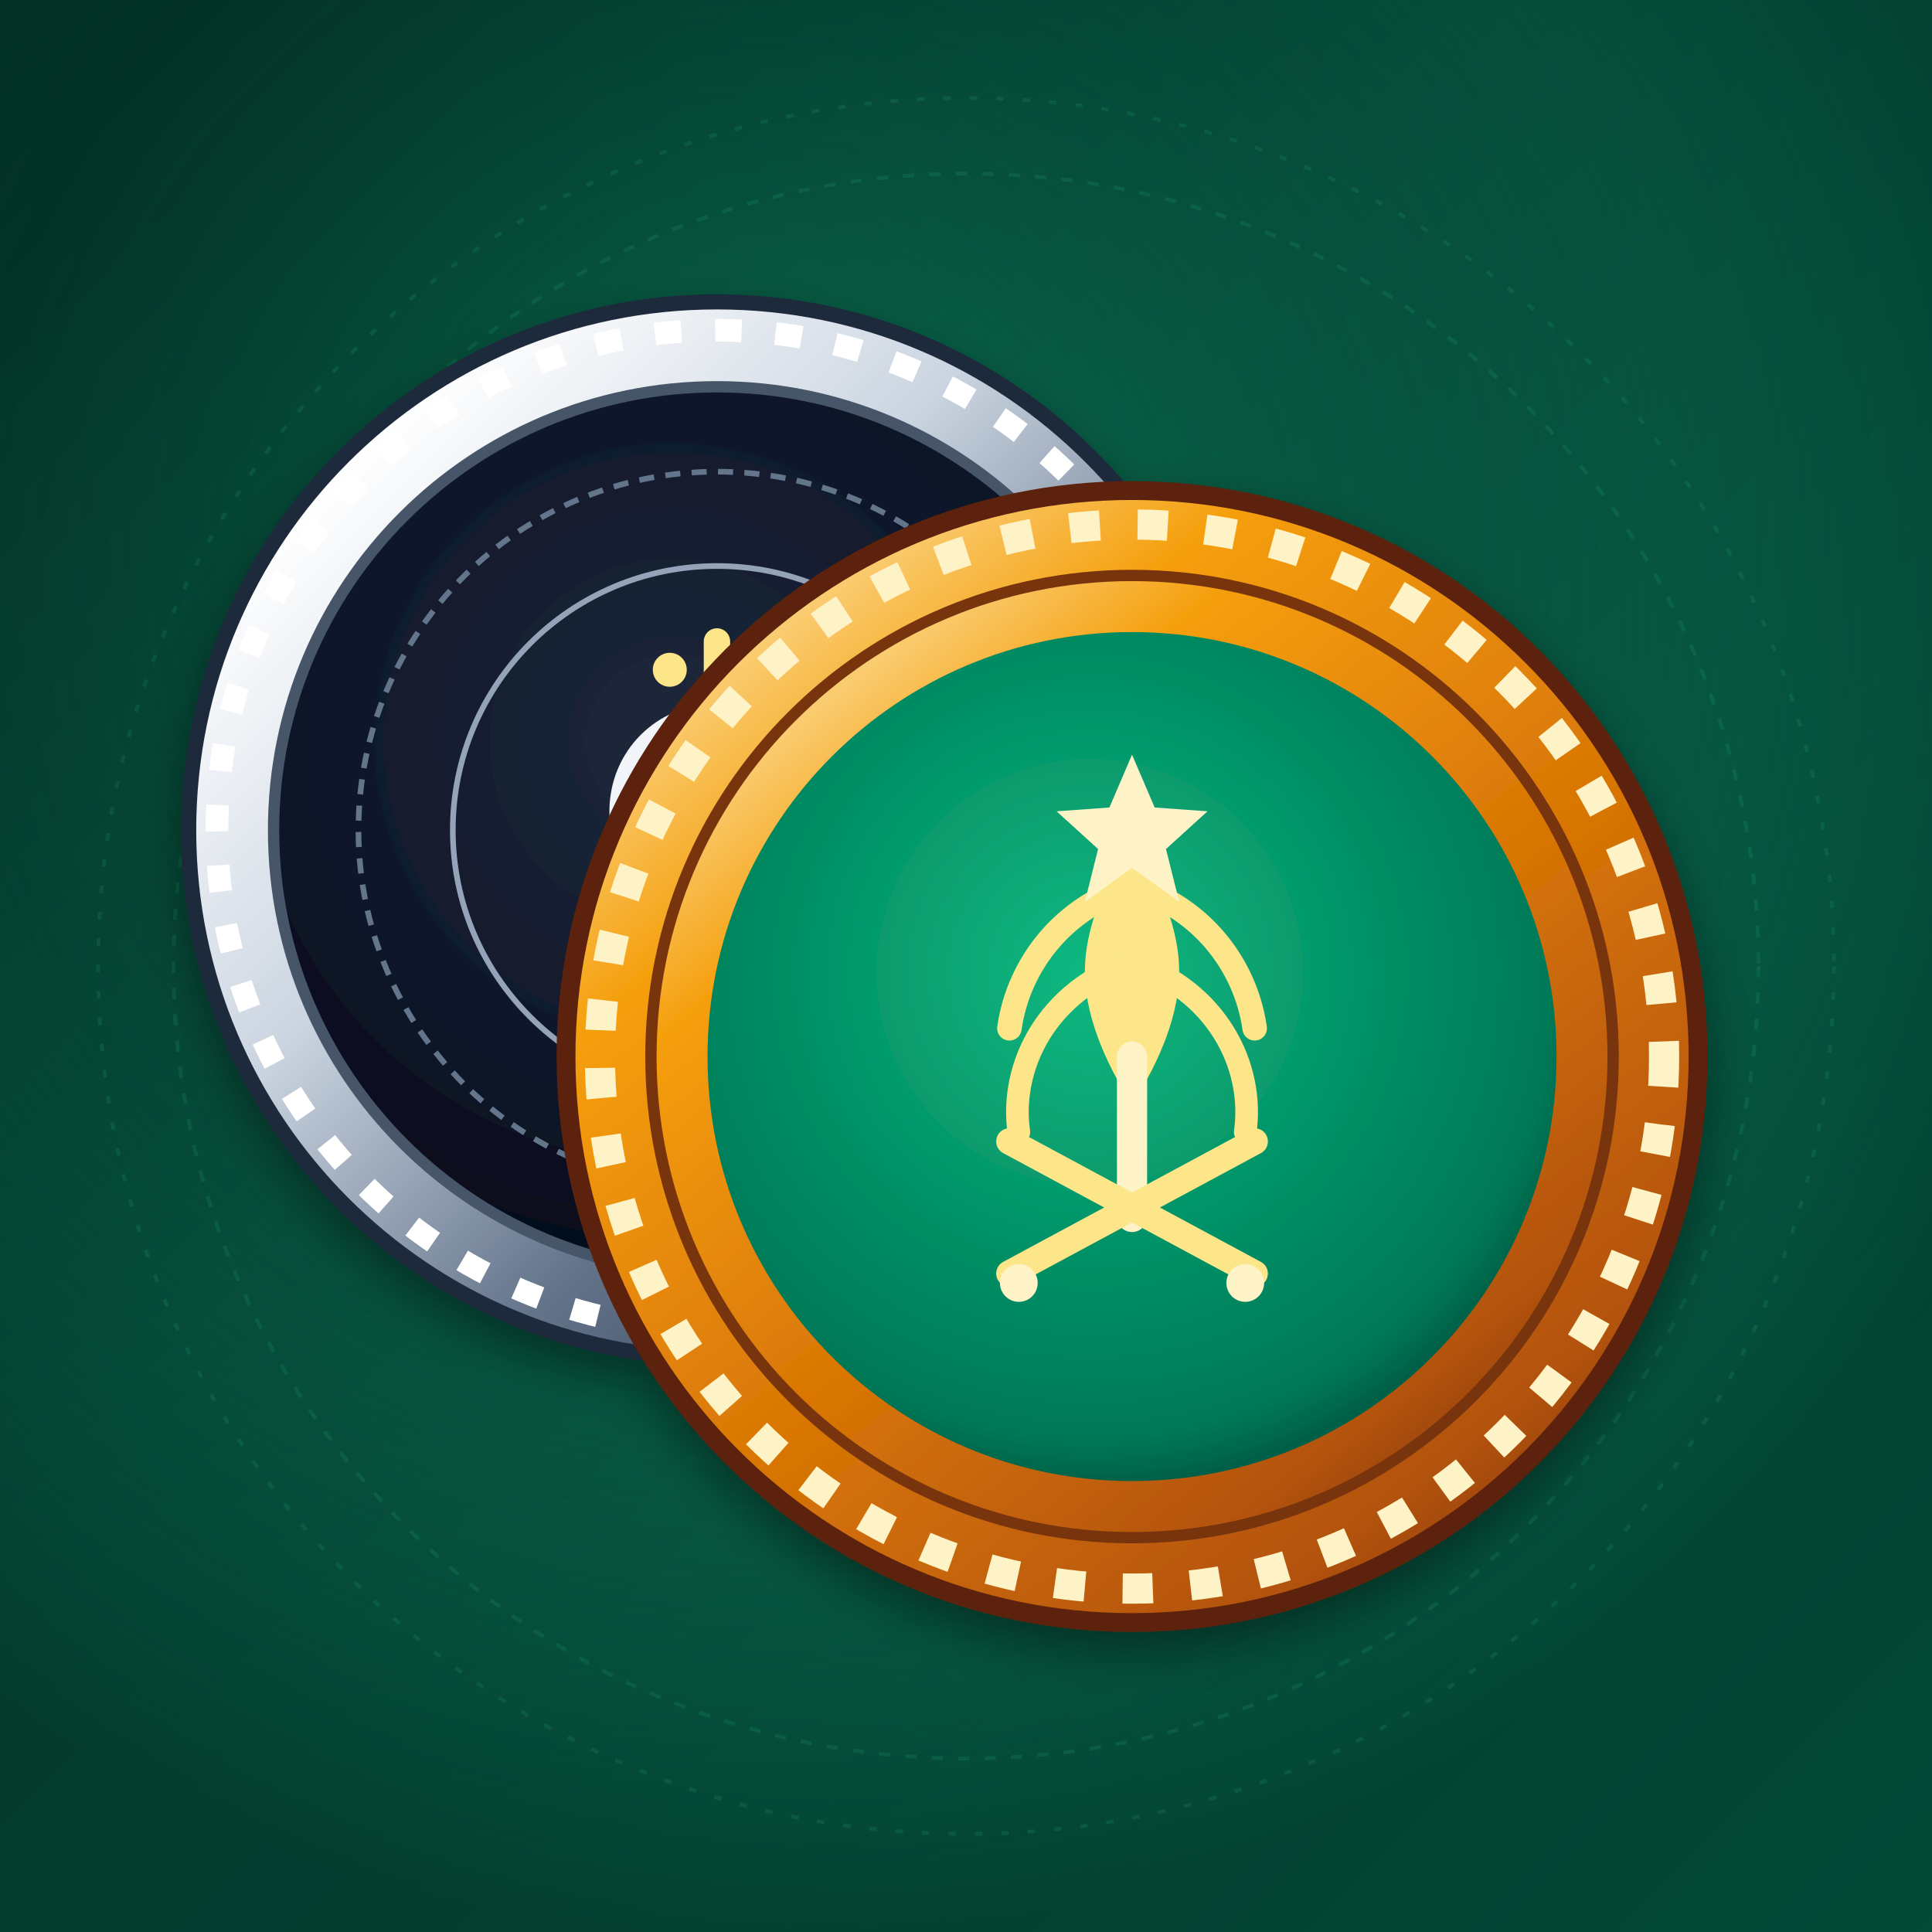
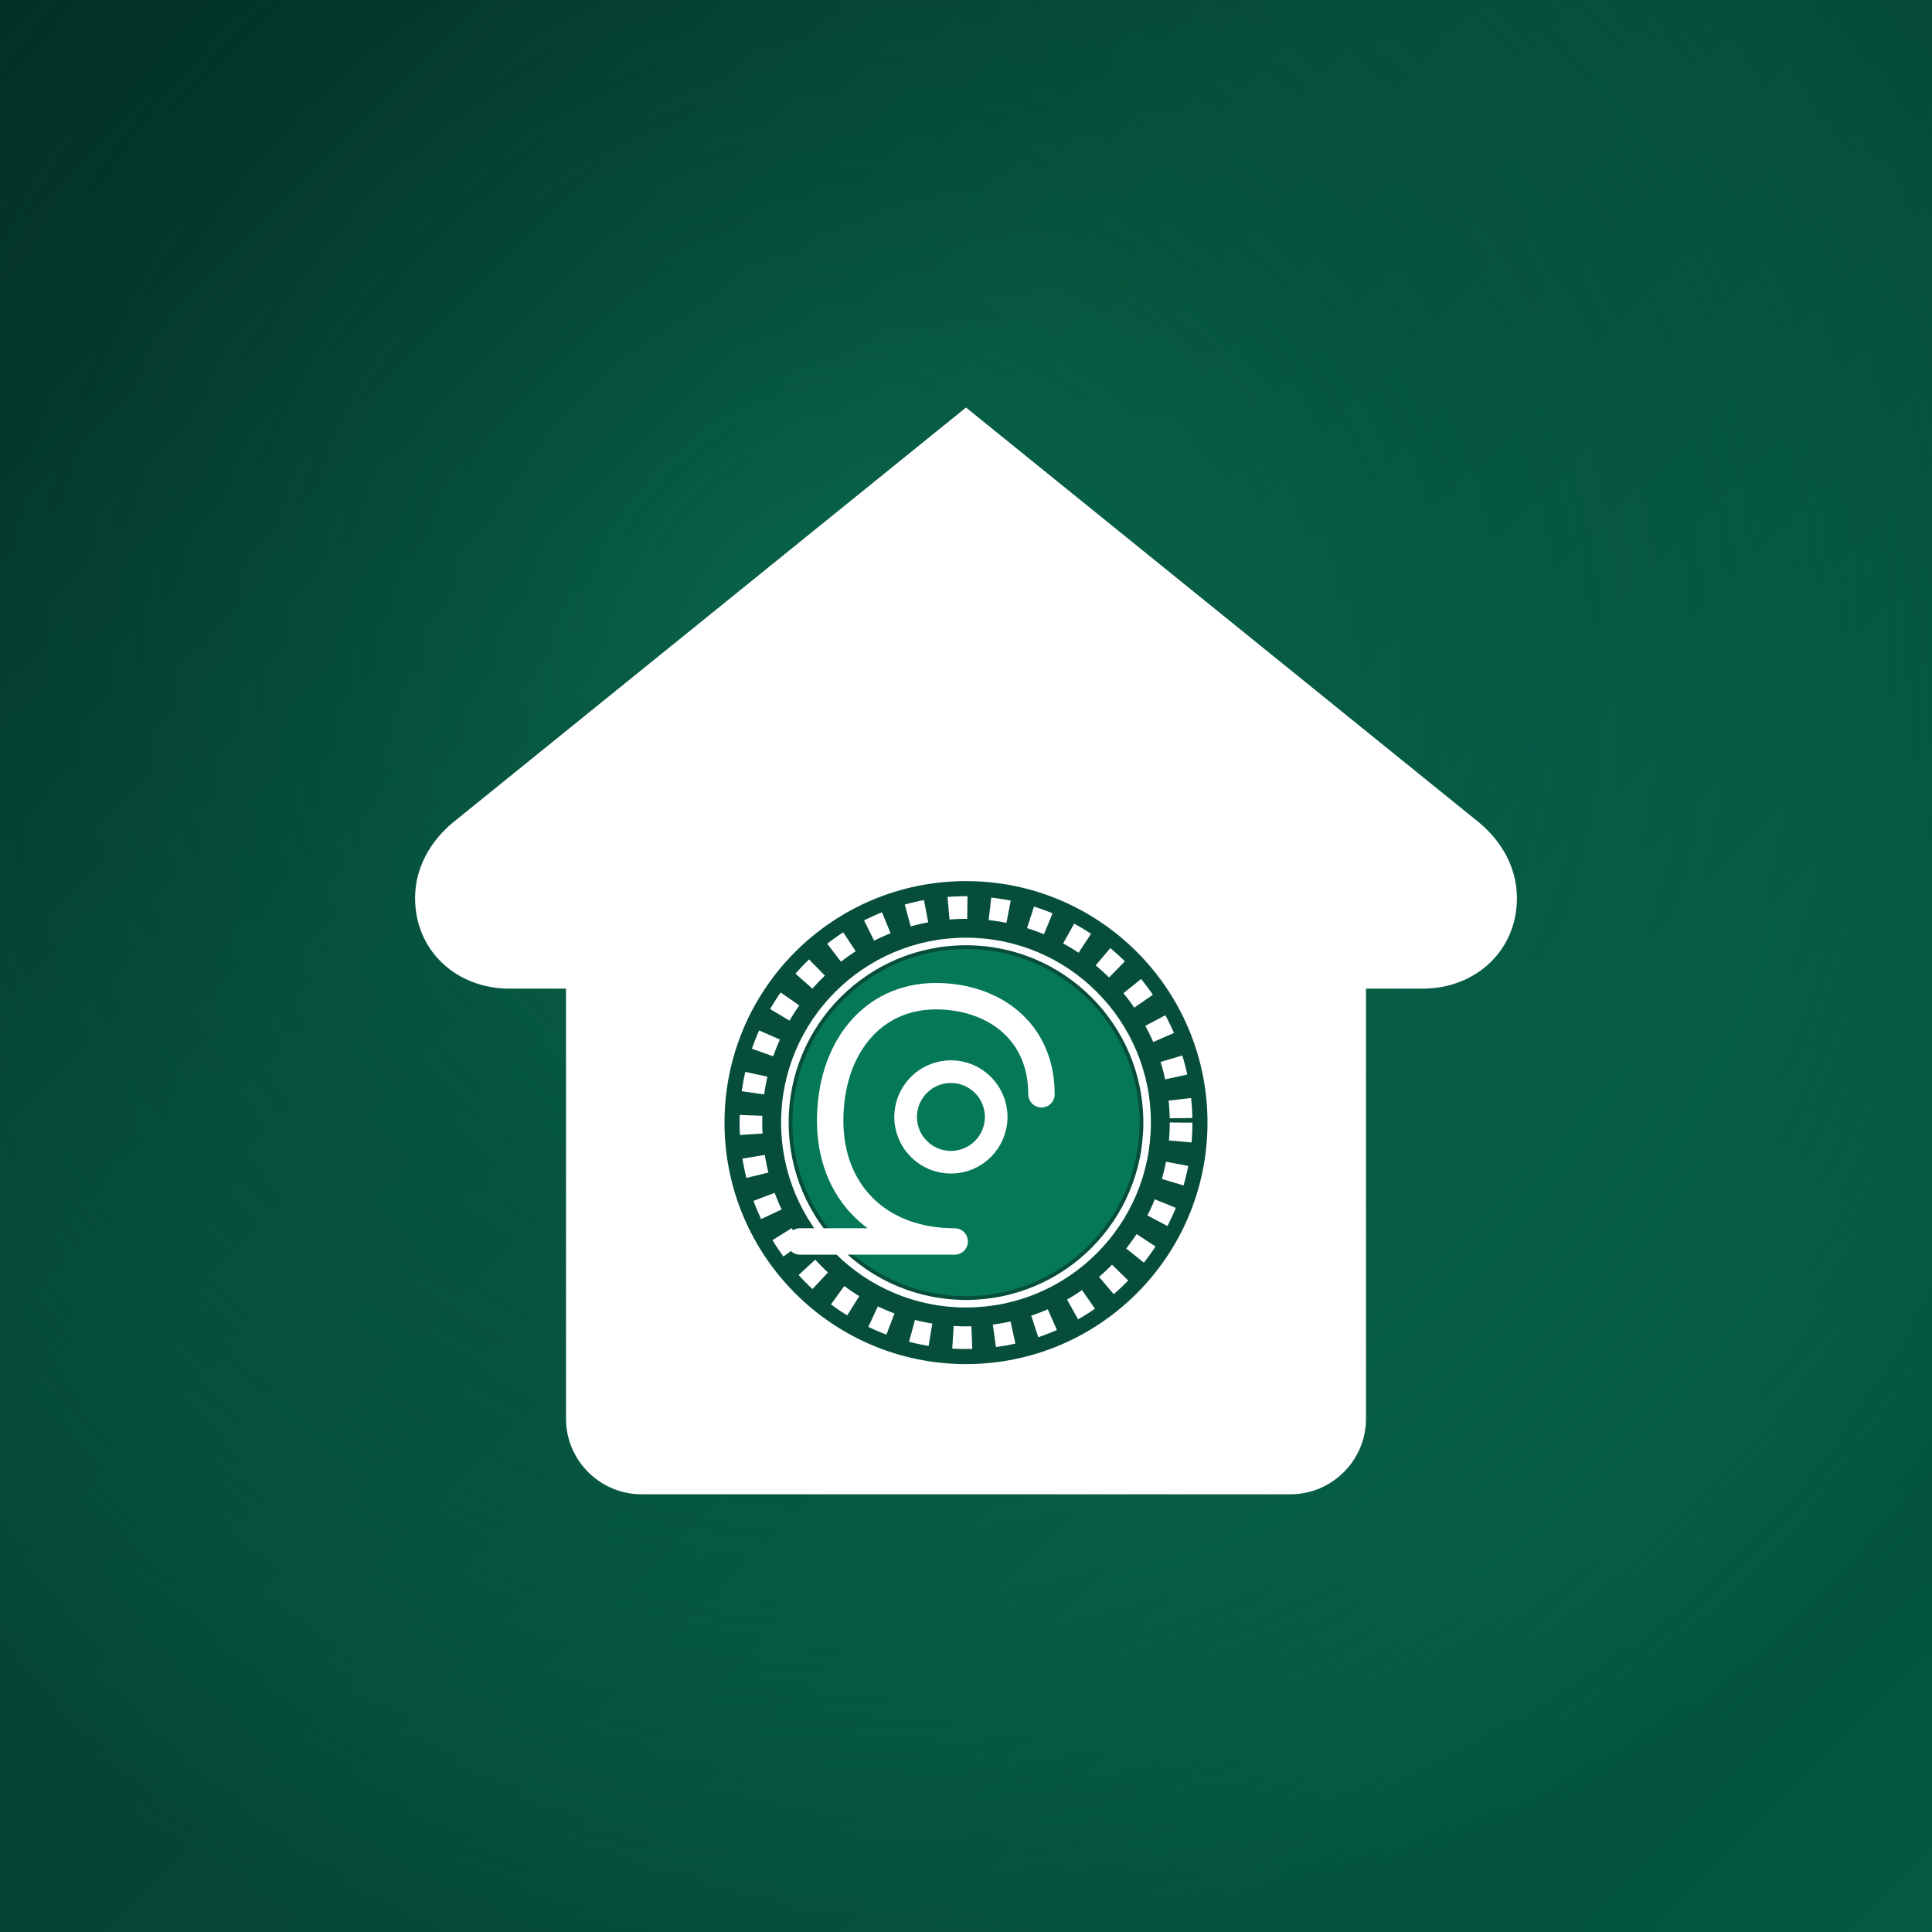
<svg xmlns="http://www.w3.org/2000/svg" viewBox="0 0 1024 1024" width="1024" height="1024">
  <defs>
    <linearGradient id="bgCanvas" x1="0%" y1="0%" x2="100%" y2="100%">
      <stop offset="0%" stop-color="#022c22" />
-       <stop offset="40%" stop-color="#064E3B" />
+       <stop offset="35%" stop-color="#064E3B" />
      <stop offset="75%" stop-color="#065F46" />
      <stop offset="100%" stop-color="#047857" />
    </linearGradient>
-     <radialGradient id="ambientLight" cx="40%" cy="30%" r="70%">
-       <stop offset="0%" stop-color="#10B981" stop-opacity="0.35" />
-       <stop offset="60%" stop-color="#064E3B" stop-opacity="0.05" />
-       <stop offset="100%" stop-color="#022c22" stop-opacity="0.6" />
+     <radialGradient id="ambientLight" cx="45%" cy="35%" r="70%">
+       <stop offset="0%" stop-color="#10B981" stop-opacity="0.25" />
+       <stop offset="65%" stop-color="#064E3B" stop-opacity="0.05" />
+       <stop offset="100%" stop-color="#022c22" stop-opacity="0.4" />
    </radialGradient>
-     <linearGradient id="goldRim" x1="10%" y1="0%" x2="90%" y2="100%">
-       <stop offset="0%" stop-color="#FEF3C7" />
-       <stop offset="25%" stop-color="#F59E0B" />
-       <stop offset="55%" stop-color="#D97706" />
-       <stop offset="85%" stop-color="#B45309" />
-       <stop offset="100%" stop-color="#78350F" />
-     </linearGradient>
-     <radialGradient id="emeraldCore" cx="45%" cy="40%" r="65%">
-       <stop offset="0%" stop-color="#10B981" />
-       <stop offset="45%" stop-color="#059669" />
-       <stop offset="85%" stop-color="#047857" />
-       <stop offset="100%" stop-color="#064E3B" />
-     </radialGradient>
-     <linearGradient id="platinumRim" x1="15%" y1="15%" x2="85%" y2="85%">
-       <stop offset="0%" stop-color="#FFFFFF" />
-       <stop offset="35%" stop-color="#CBD5E1" />
-       <stop offset="70%" stop-color="#64748B" />
-       <stop offset="100%" stop-color="#334155" />
-     </linearGradient>
-     <radialGradient id="qirshFace" cx="45%" cy="40%" r="65%">
-       <stop offset="0%" stop-color="#1E293B" />
-       <stop offset="60%" stop-color="#0F172A" />
-       <stop offset="100%" stop-color="#020617" />
-     </radialGradient>
-     <filter id="coinDepth" x="-20%" y="-20%" width="140%" height="140%">
-       <feDropShadow dx="0" dy="28" stdDeviation="32" flood-color="#01140e" flood-opacity="0.6" />
-       <feDropShadow dx="0" dy="10" stdDeviation="12" flood-color="#000000" flood-opacity="0.4" />
-     </filter>
-     <filter id="softGlow" x="-30%" y="-30%" width="160%" height="160%">
-       <feGaussianBlur stdDeviation="16" result="blur" />
-       <feComposite in="SourceGraphic" in2="blur" operator="over" />
-     </filter>
  </defs>
  <rect width="1024" height="1024" fill="url(#bgCanvas)" />
  <rect width="1024" height="1024" fill="url(#ambientLight)" />
-   <g opacity="0.12" stroke="#34D399" stroke-width="2">
-     <circle cx="512" cy="512" r="420" fill="none" stroke-dasharray="6 8" />
-     <circle cx="512" cy="512" r="460" fill="none" stroke-dasharray="4 10" />
-   </g>
-   <g filter="url(#coinDepth)">
-     <g transform="translate(380, 440)">
-       <circle cx="0" cy="0" r="280" fill="url(#platinumRim)" stroke="#1E293B" stroke-width="8" />
-       <circle cx="0" cy="0" r="265" fill="none" stroke="#FFFFFF" stroke-width="12" stroke-dasharray="14 18" />
-       <circle cx="0" cy="0" r="235" fill="url(#qirshFace)" stroke="#475569" stroke-width="6" />
-       <circle cx="0" cy="0" r="190" fill="none" stroke="#64748B" stroke-width="3" stroke-dasharray="8 6" />
-       <circle cx="0" cy="0" r="140" fill="none" stroke="#94A3B8" stroke-width="3" />
-       <path d="M-50 -10 C-50 -38 -28 -60 0 -60 C28 -60 50 -38 50 -10 C50 18 28 40 0 40 C-28 40 -50 18 -50 -10 Z" fill="none" stroke="#F1F5F9" stroke-width="14" />
-       <path d="M0 -100 V-60" stroke="#FDE68A" stroke-width="14" stroke-linecap="round" />
-       <path d="M-60 80 H60" stroke="#E2E8F0" stroke-width="14" stroke-linecap="round" />
-       <circle cx="-25" cy="-85" r="9" fill="#FDE68A" />
-       <circle cx="25" cy="-85" r="9" fill="#FDE68A" />
-     </g>
-     <g transform="translate(600, 560)">
-       <circle cx="0" cy="0" r="300" fill="url(#goldRim)" stroke="#5B2108" stroke-width="10" />
-       <circle cx="0" cy="0" r="282" fill="none" stroke="#FEF3C7" stroke-width="16" stroke-dasharray="16 20" />
-       <circle cx="0" cy="0" r="255" fill="url(#goldRim)" stroke="#78350F" stroke-width="6" />
-       <circle cx="0" cy="0" r="225" fill="url(#emeraldCore)" />
-       <path d="M0 -115 C0 -115 -25 -80 -25 -45 C-25 -10 0 25 0 25 C0 25 25 -10 25 -45 C25 -80 0 -115 0 -115 Z" fill="#FDE68A" />
-       <path d="M0 -90 C-35 -80 -60 -50 -65 -15" stroke="#FDE68A" stroke-width="13" stroke-linecap="round" fill="none" />
-       <path d="M0 -90 C35 -80 60 -50 65 -15" stroke="#FDE68A" stroke-width="13" stroke-linecap="round" fill="none" />
-       <path d="M0 -50 C-45 -35 -65 5 -60 40" stroke="#FDE68A" stroke-width="12" stroke-linecap="round" fill="none" />
-       <path d="M0 -50 C45 -35 65 5 60 40" stroke="#FDE68A" stroke-width="12" stroke-linecap="round" fill="none" />
-       <path d="M0 0 V85" stroke="#FEF3C7" stroke-width="16" stroke-linecap="round" />
-       <path d="M-65 115 L65 45" stroke="#FDE68A" stroke-width="14" stroke-linecap="round" />
-       <path d="M65 115 L-65 45" stroke="#FDE68A" stroke-width="14" stroke-linecap="round" />
-       <circle cx="-60" cy="120" r="10" fill="#FEF3C7" />
-       <circle cx="60" cy="120" r="10" fill="#FEF3C7" />
-       <polygon points="0,-160 12,-132 40,-130 18,-110 25,-82 0,-100 -25,-82 -18,-110 -40,-130 -12,-132" fill="#FEF3C7" />
-     </g>
+   <g>
+     <path d="M512 216L240 436C228 446 220 460 220 476C220 504 242 524 270 524H300V752C300 774 318 792 340 792H684C706 792 724 774 724 752V524H754C782 524 804 504 804 476C804 460 796 446 784 436L512 216Z" fill="#FFFFFF" />
+     <circle cx="512" cy="595" r="128" fill="#064E3B" />
+     <circle cx="512" cy="595" r="114" fill="none" stroke="#FFFFFF" stroke-width="12" stroke-dasharray="10 12" />
+     <circle cx="512" cy="595" r="96" fill="none" stroke="#FFFFFF" stroke-width="4" />
+     <circle cx="512" cy="595" r="92" fill="#047857" />
+     <circle cx="504" cy="592" r="24" fill="none" stroke="#FFFFFF" stroke-width="12" />
+     <path d="M552 580 C552 546 526 528 496 528 C462 528 440 556 440 594 C440 632 466 658 506 658 L424 658" fill="none" stroke="#FFFFFF" stroke-width="14" stroke-linecap="round" stroke-linejoin="round" />
  </g>
</svg>
